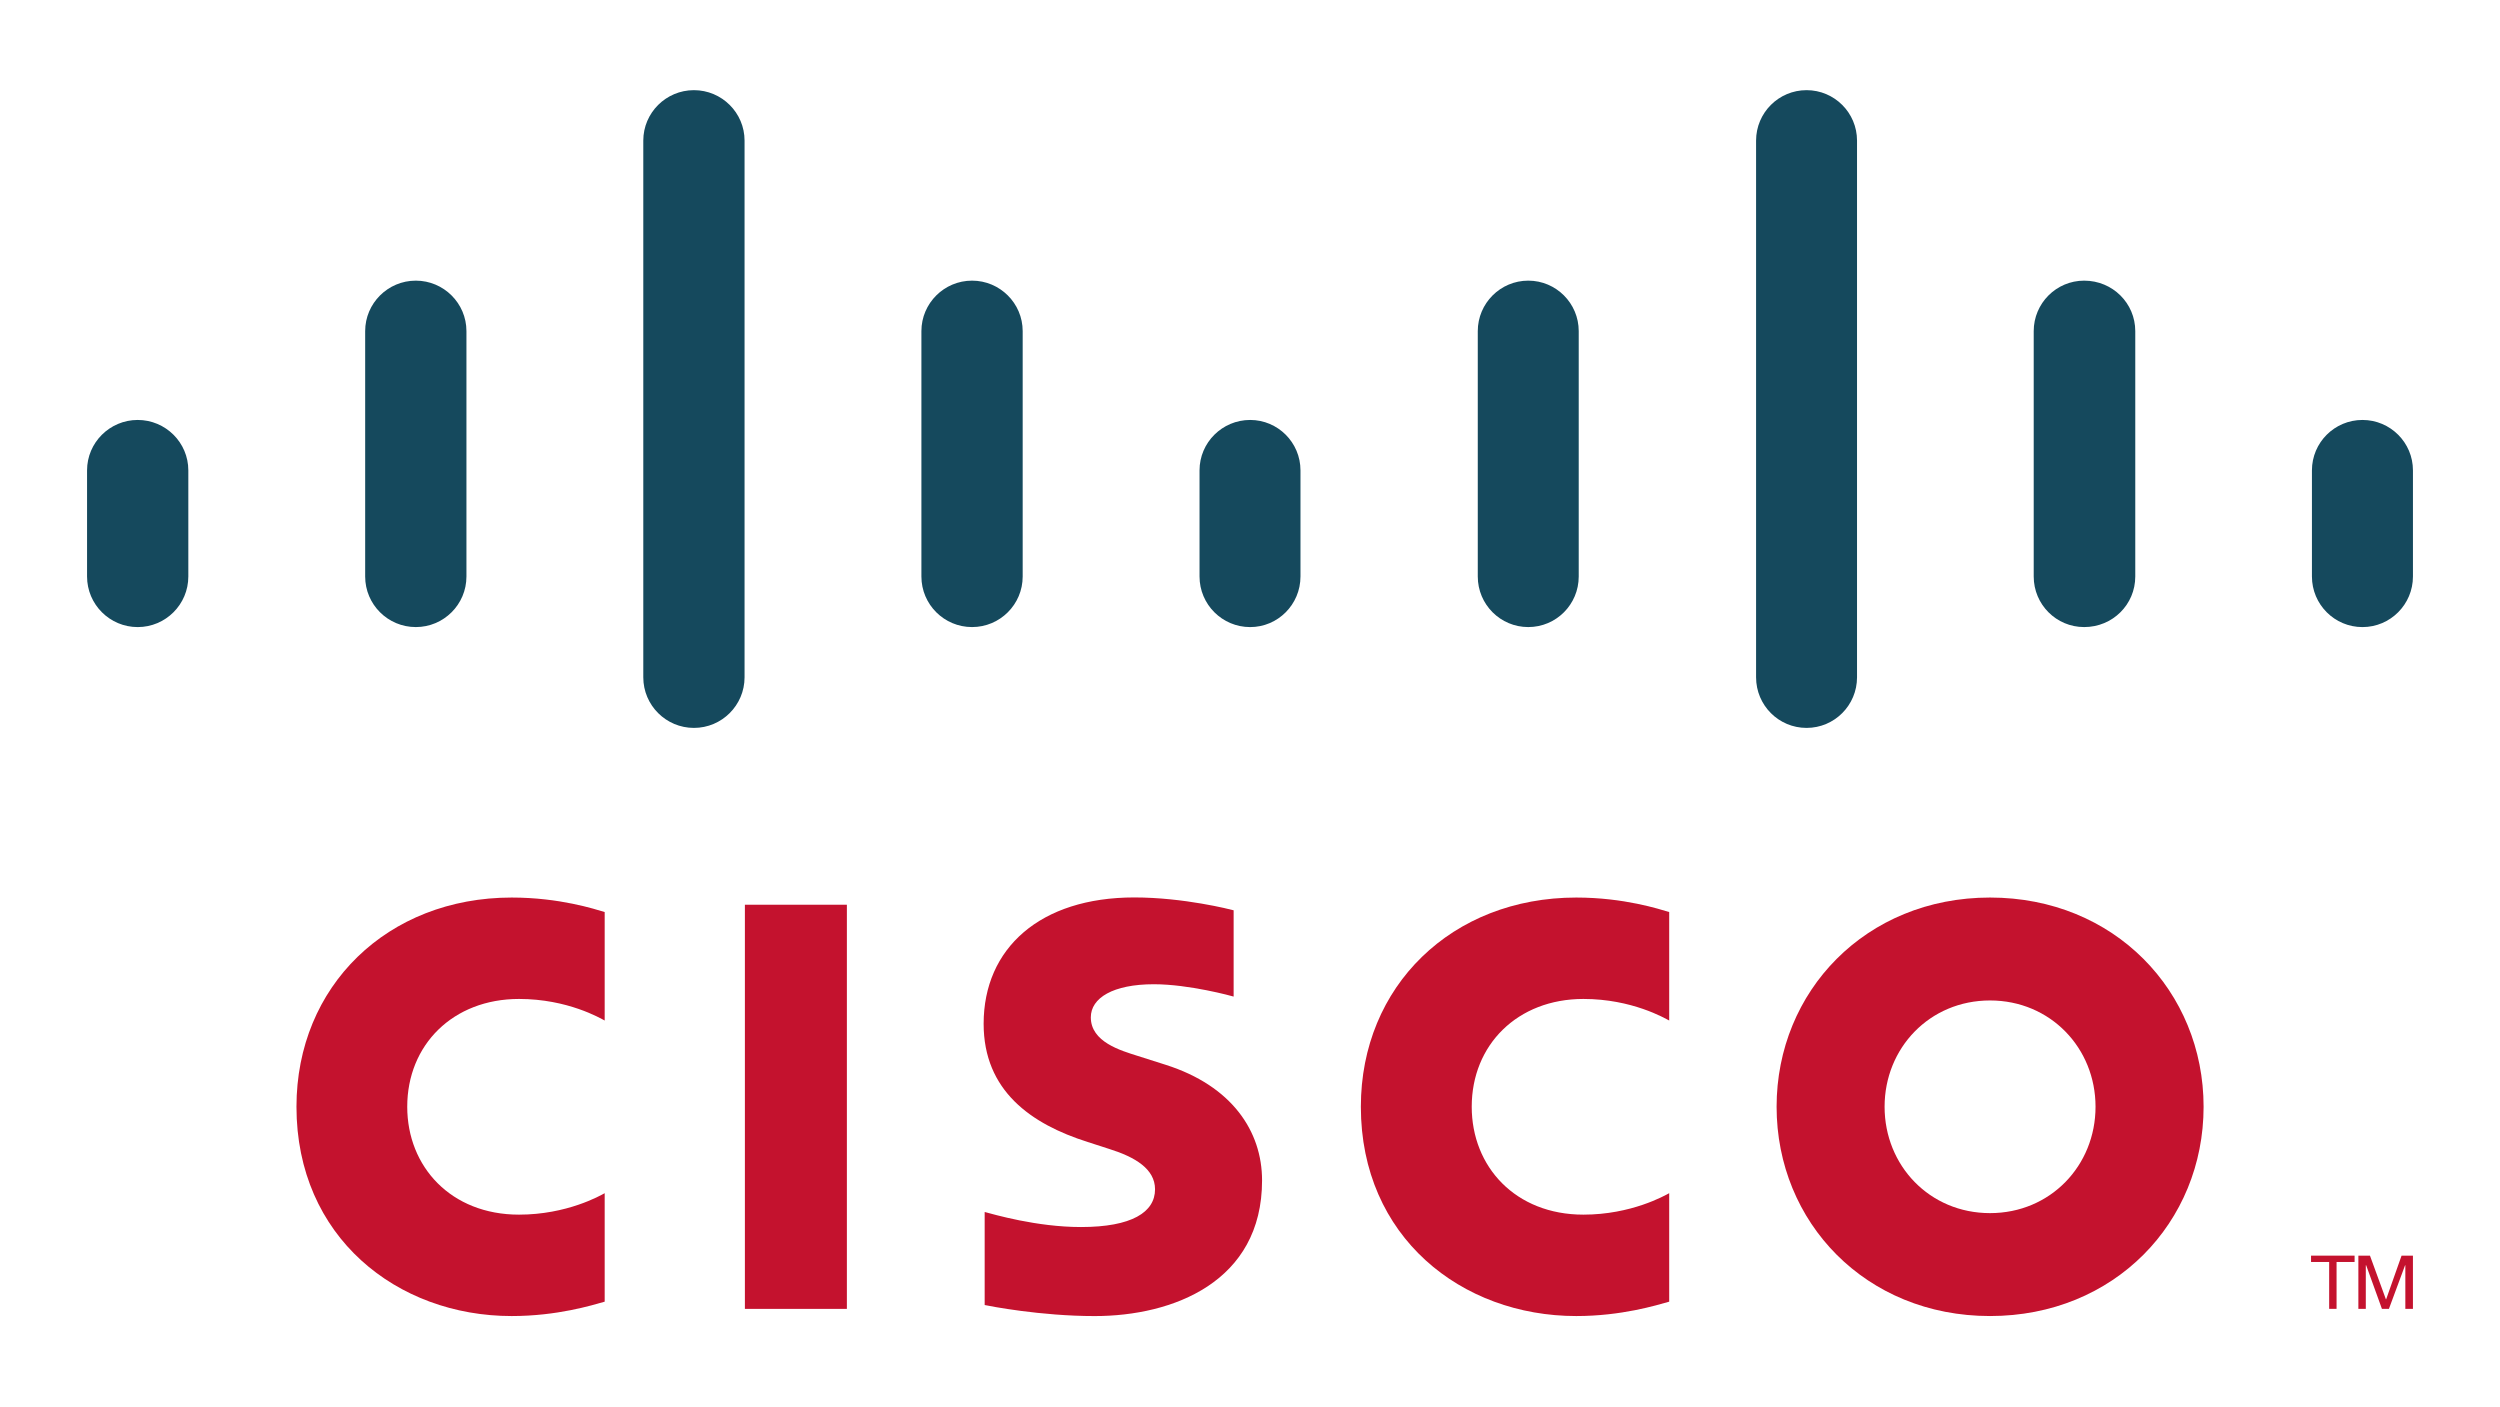
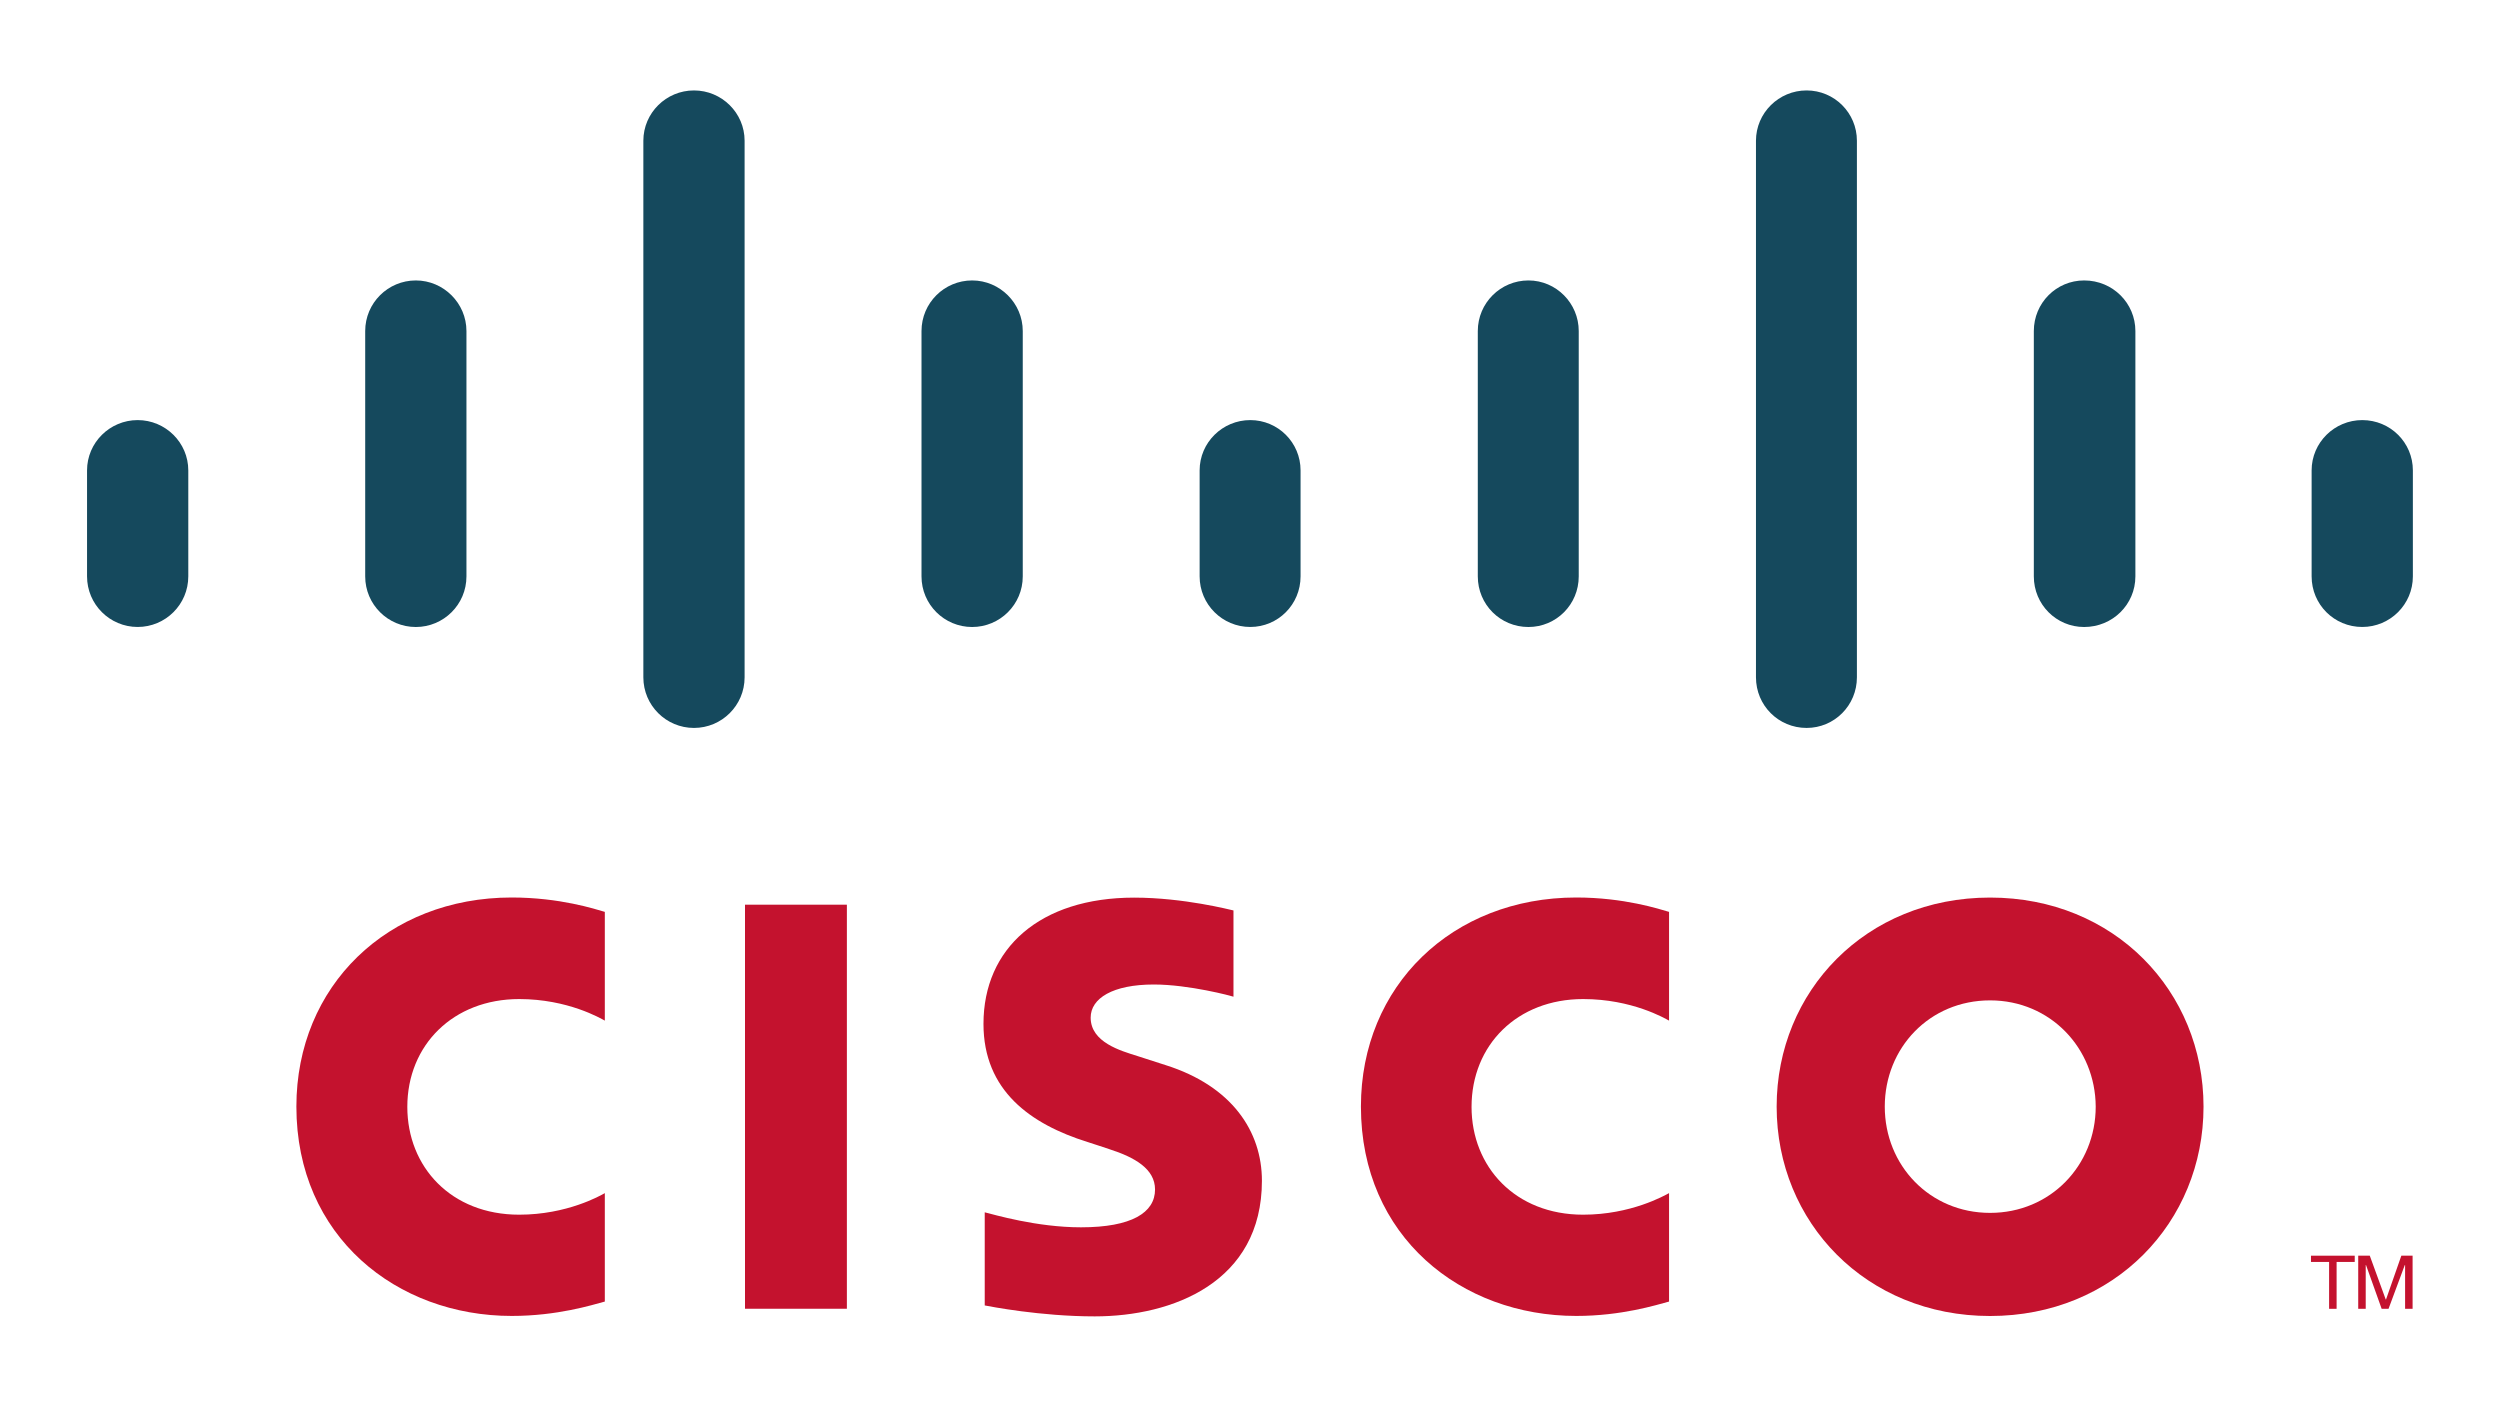
- <svg xmlns="http://www.w3.org/2000/svg" version="1.1" width="800" height="450" id="svg3358">
-   <defs id="defs3360">
-     <clipPath id="clipPath274">
-       <path d="m 84.461,713.596 77.163,0 0,43.961 -77.163,0 0,-43.961 z" id="path276" />
-     </clipPath>
-   </defs>
-   <g transform="translate(0,-602.3622)" id="layer1">
-     <path d="m 271,1021.205 -32.635,0 0,-129.33 32.635,0 0,129.33 z" id="path268" style="fill:#c4122e;fill-opacity:1;fill-rule:nonzero;stroke:none" />
-     <g transform="matrix(10.33728,0,0,-10.33728,-861.3451,8446.202)" id="g270">
-       <g clip-path="url(#clipPath274)" id="g272">
-         <g transform="translate(134.9958,727.2001)" id="g278">
-           <path d="m 0,0 c -0.129,0.066 -1.146,0.668 -2.656,0.668 -2.041,0 -3.457,-1.421 -3.457,-3.337 0,-1.859 1.355,-3.34 3.457,-3.34 1.484,0 2.517,0.589 2.656,0.664 l 0,-3.358 c -0.396,-0.111 -1.475,-0.445 -2.877,-0.445 -3.551,0 -6.668,2.448 -6.668,6.479 0,3.736 2.82,6.476 6.668,6.476 1.48,0 2.578,-0.361 2.877,-0.449 L 0,0 z" id="path280" style="fill:#c4122e;fill-opacity:1;fill-rule:nonzero;stroke:none" />
-         </g>
-         <g transform="translate(102.0426,727.2001)" id="g282">
-           <path d="m 0,0 c -0.127,0.066 -1.142,0.668 -2.652,0.668 -2.045,0 -3.46,-1.421 -3.46,-3.337 0,-1.859 1.356,-3.34 3.46,-3.34 1.484,0 2.516,0.589 2.652,0.664 l 0,-3.358 c -0.392,-0.111 -1.469,-0.445 -2.879,-0.445 -3.549,0 -6.662,2.448 -6.662,6.479 0,3.736 2.82,6.476 6.662,6.476 1.486,0 2.582,-0.361 2.879,-0.449 L 0,0 z" id="path284" style="fill:#c4122e;fill-opacity:1;fill-rule:nonzero;stroke:none" />
-         </g>
-         <g transform="translate(144.9274,727.8212)" id="g286">
-           <path d="m 0,0 c -1.873,0 -3.264,-1.474 -3.264,-3.29 0,-1.82 1.391,-3.293 3.264,-3.293 1.871,0 3.266,1.473 3.266,3.293 C 3.266,-1.474 1.871,0 0,0 m 6.611,-3.29 c 0,-3.579 -2.763,-6.479 -6.611,-6.479 -3.848,0 -6.607,2.9 -6.607,6.479 0,3.573 2.759,6.476 6.607,6.476 3.848,0 6.611,-2.903 6.611,-6.476" id="path288" style="fill:#c4122e;fill-opacity:1;fill-rule:nonzero;stroke:none" />
-         </g>
-         <g transform="translate(121.5124,727.9413)" id="g290">
-           <path d="m 0,0 c -0.047,0.015 -1.376,0.382 -2.468,0.382 -1.265,0 -1.953,-0.424 -1.953,-1.025 0,-0.762 0.928,-1.028 1.447,-1.192 l 0.871,-0.277 c 2.049,-0.652 2.983,-2.055 2.983,-3.579 0,-3.143 -2.764,-4.199 -5.18,-4.199 -1.679,0 -3.252,0.309 -3.407,0.342 l 0,2.879 c 0.278,-0.07 1.602,-0.465 2.981,-0.465 1.571,0 2.293,0.459 2.293,1.168 0,0.634 -0.625,1 -1.408,1.246 -0.191,0.064 -0.478,0.154 -0.674,0.218 -1.758,0.556 -3.224,1.589 -3.224,3.66 0,2.34 1.752,3.911 4.662,3.911 1.537,0 2.983,-0.373 3.077,-0.398 L 0,0 z" id="path292" style="fill:#c4122e;fill-opacity:1;fill-rule:nonzero;stroke:none" />
-         </g>
-         <g transform="translate(89.154,744.2304)" id="g294">
-           <path d="M 0,0 C 0,0.862 -0.704,1.561 -1.567,1.561 -2.43,1.561 -3.135,0.862 -3.135,0 l 0,-3.284 c 0,-0.867 0.705,-1.567 1.568,-1.567 0.863,0 1.567,0.7 1.567,1.567 L 0,0 z" id="path296" style="fill:#15495d;fill-opacity:1;fill-rule:nonzero;stroke:none" />
-         </g>
-         <g transform="translate(97.7633,748.5409)" id="g298">
-           <path d="M 0,0 C 0,0.862 -0.704,1.563 -1.567,1.563 -2.431,1.563 -3.135,0.862 -3.135,0 l 0,-7.595 c 0,-0.867 0.704,-1.566 1.568,-1.566 0.863,0 1.567,0.699 1.567,1.566 L 0,0 z" id="path300" style="fill:#15495d;fill-opacity:1;fill-rule:nonzero;stroke:none" />
-         </g>
-         <g transform="translate(106.3727,754.4384)" id="g302">
-           <path d="m 0,0 c 0,0.862 -0.704,1.562 -1.567,1.562 -0.864,0 -1.568,-0.7 -1.568,-1.562 l 0,-16.613 c 0,-0.867 0.704,-1.567 1.568,-1.567 0.863,0 1.567,0.7 1.567,1.567 L 0,0 z" id="path304" style="fill:#15495d;fill-opacity:1;fill-rule:nonzero;stroke:none" />
-         </g>
-         <g transform="translate(114.9821,748.5409)" id="g306">
-           <path d="M 0,0 C 0,0.862 -0.704,1.563 -1.567,1.563 -2.431,1.563 -3.135,0.862 -3.135,0 l 0,-7.595 c 0,-0.867 0.704,-1.566 1.568,-1.566 0.863,0 1.567,0.699 1.567,1.566 L 0,0 z" id="path308" style="fill:#15495d;fill-opacity:1;fill-rule:nonzero;stroke:none" />
-         </g>
-         <g transform="translate(123.5817,744.2304)" id="g310">
-           <path d="M 0,0 C 0,0.862 -0.699,1.561 -1.558,1.561 -2.421,1.561 -3.125,0.862 -3.125,0 l 0,-3.284 c 0,-0.867 0.704,-1.567 1.567,-1.567 0.859,0 1.558,0.7 1.558,1.567 L 0,0 z" id="path312" style="fill:#15495d;fill-opacity:1;fill-rule:nonzero;stroke:none" />
-         </g>
-         <g transform="translate(132.195,748.5409)" id="g314">
-           <path d="M 0,0 C 0,0.862 -0.699,1.563 -1.562,1.563 -2.424,1.563 -3.125,0.862 -3.125,0 l 0,-7.595 c 0,-0.867 0.701,-1.566 1.563,-1.566 0.863,0 1.562,0.699 1.562,1.566 L 0,0 z" id="path316" style="fill:#15495d;fill-opacity:1;fill-rule:nonzero;stroke:none" />
-         </g>
-         <g transform="translate(140.8102,754.4384)" id="g318">
-           <path d="m 0,0 c 0,0.862 -0.699,1.562 -1.562,1.562 -0.864,0 -1.563,-0.7 -1.563,-1.562 l 0,-16.613 c 0,-0.867 0.699,-1.567 1.563,-1.567 0.863,0 1.562,0.7 1.562,1.567 L 0,0 z" id="path320" style="fill:#15495d;fill-opacity:1;fill-rule:nonzero;stroke:none" />
-         </g>
-         <g transform="translate(149.4235,748.5409)" id="g322">
-           <path d="M 0,0 C 0,0.862 -0.699,1.563 -1.582,1.563 -2.445,1.563 -3.144,0.862 -3.144,0 l 0,-7.595 c 0,-0.867 0.699,-1.566 1.562,-1.566 0.883,0 1.582,0.699 1.582,1.566 L 0,0 z" id="path324" style="fill:#15495d;fill-opacity:1;fill-rule:nonzero;stroke:none" />
-         </g>
-         <g transform="translate(158.0192,744.2304)" id="g326">
-           <path d="M 0,0 C 0,0.862 -0.701,1.561 -1.563,1.561 -2.426,1.561 -3.127,0.862 -3.127,0 l 0,-3.284 c 0,-0.867 0.701,-1.567 1.564,-1.567 0.862,0 1.563,0.7 1.563,1.567 L 0,0 z" id="path328" style="fill:#15495d;fill-opacity:1;fill-rule:nonzero;stroke:none" />
-         </g>
-         <g transform="translate(156.2126,719.9218)" id="g330">
-           <path d="m 0,0 0,-0.196 -0.558,0 0,-1.451 -0.229,0 0,1.451 -0.561,0 0,0.196 L 0,0 z" id="path332" style="fill:#c4122e;fill-opacity:1;fill-rule:nonzero;stroke:none" />
-         </g>
-         <g transform="translate(156.3297,719.9218)" id="g334">
-           <path d="m 0,0 0.359,0 0.493,-1.351 0.008,0 0.477,1.351 0.352,0 0,-1.647 -0.235,0 0,1.35 -0.008,0 -0.5,-1.35 -0.217,0 -0.488,1.35 -0.011,0 0,-1.35 -0.23,0 L 0,0 z" id="path336" style="fill:#c4122e;fill-opacity:1;fill-rule:nonzero;stroke:none" />
-         </g>
-       </g>
+ <svg xmlns="http://www.w3.org/2000/svg" version="1.1" id="svg3358" x="0px" y="0px" viewBox="0 0 800 450" style="enable-background:new 0 0 800 450;" xml:space="preserve">
+   <style type="text/css">
+ 	.st0{fill:#C4122E;}
+ 	.st1{fill:#15495D;}
+ </style>
+   <path id="path268" class="st0" d="M271,418.8h-32.6V289.5H271V418.8z" />
+   <g id="g272">
+     <g id="g278" transform="translate(134.9958,727.2001)">
+       <path id="path280" class="st0" d="M399.1-400.6c-1.3-0.7-11.8-6.9-27.5-6.9c-21.1,0-35.7,14.7-35.7,34.5c0,19.2,14,34.5,35.7,34.5    c15.3,0,26-6.1,27.5-6.9v34.7c-4.1,1.1-15.2,4.6-29.7,4.6c-36.7,0-68.9-25.3-68.9-67c0-38.6,29.2-66.9,68.9-66.9    c15.3,0,26.6,3.7,29.7,4.6V-400.6z" />
+     </g>
+     <g id="g282" transform="translate(102.0426,727.2001)">
+       <path id="path284" class="st0" d="M91.5-400.6c-1.3-0.7-11.8-6.9-27.4-6.9c-21.1,0-35.8,14.7-35.8,34.5c0,19.2,14,34.5,35.8,34.5    c15.3,0,26-6.1,27.4-6.9v34.7c-4.1,1.1-15.2,4.6-29.8,4.6c-36.7,0-68.9-25.3-68.9-67c0-38.6,29.2-66.9,68.9-66.9    c15.4,0,26.7,3.7,29.8,4.6V-400.6z" />
+     </g>
+     <g id="g286" transform="translate(144.9274,727.8212)">
+       <path id="path288" class="st0" d="M491.9-407.7c-19.4,0-33.7,15.2-33.7,34c0,18.8,14.4,34,33.7,34c19.3,0,33.8-15.2,33.8-34    C525.6-392.4,511.2-407.7,491.9-407.7 M560.2-373.7c0,37-28.6,67-68.3,67s-68.3-30-68.3-67c0-36.9,28.5-66.9,68.3-66.9    S560.2-410.6,560.2-373.7" />
+     </g>
+     <g id="g290" transform="translate(121.5124,727.9413)">
+       <path id="path292" class="st0" d="M273.2-409c-0.5-0.2-14.2-3.9-25.5-3.9c-13.1,0-20.2,4.4-20.2,10.6c0,7.9,9.6,10.6,15,12.3    l9,2.9c21.2,6.7,30.8,21.2,30.8,37c0,32.5-28.6,43.4-53.5,43.4c-17.4,0-33.6-3.2-35.2-3.5v-29.8c2.9,0.7,16.6,4.8,30.8,4.8    c16.2,0,23.7-4.7,23.7-12.1c0-6.6-6.5-10.3-14.6-12.9c-2-0.7-4.9-1.6-7-2.3c-18.2-5.7-33.3-16.4-33.3-37.8    c0-24.2,18.1-40.4,48.2-40.4c15.9,0,30.8,3.9,31.8,4.1V-409z" />
+     </g>
+     <g id="g294" transform="translate(89.154,744.2304)">
+       <path id="path296" class="st1" d="M-28.9-593.7c0-8.9-7.3-16.1-16.2-16.1s-16.2,7.2-16.2,16.1v33.9c0,9,7.3,16.2,16.2,16.2    s16.2-7.2,16.2-16.2V-593.7z" />
+     </g>
+     <g id="g298" transform="translate(97.7633,748.5409)">
+       <path id="path300" class="st1" d="M51.5-642.6c0-8.9-7.3-16.2-16.2-16.2c-8.9,0-16.2,7.2-16.2,16.2v78.5c0,9,7.3,16.2,16.2,16.2    c8.9,0,16.2-7.2,16.2-16.2V-642.6z" />
+     </g>
+     <g id="g302" transform="translate(106.3727,754.4384)">
+       <path id="path304" class="st1" d="M131.9-709.4c0-8.9-7.3-16.1-16.2-16.1c-8.9,0-16.2,7.2-16.2,16.1v171.7c0,9,7.3,16.2,16.2,16.2    c8.9,0,16.2-7.2,16.2-16.2V-709.4z" />
+     </g>
+     <g id="g306" transform="translate(114.9821,748.5409)">
+       <path id="path308" class="st1" d="M212.3-642.6c0-8.9-7.3-16.2-16.2-16.2c-8.9,0-16.2,7.2-16.2,16.2v78.5c0,9,7.3,16.2,16.2,16.2    c8.9,0,16.2-7.2,16.2-16.2V-642.6z" />
+     </g>
+     <g id="g310" transform="translate(123.5817,744.2304)">
+       <path id="path312" class="st1" d="M292.6-593.7c0-8.9-7.2-16.1-16.1-16.1c-8.9,0-16.2,7.2-16.2,16.1v33.9c0,9,7.3,16.2,16.2,16.2    c8.9,0,16.1-7.2,16.1-16.2V-593.7z" />
+     </g>
+     <g id="g314" transform="translate(132.195,748.5409)">
+       <path id="path316" class="st1" d="M373-642.6c0-8.9-7.2-16.2-16.1-16.2c-8.9,0-16.2,7.2-16.2,16.2v78.5c0,9,7.2,16.2,16.2,16.2    c8.9,0,16.1-7.2,16.1-16.2V-642.6z" />
+     </g>
+     <g id="g318" transform="translate(140.8102,754.4384)">
+       <path id="path320" class="st1" d="M453.4-709.4c0-8.9-7.2-16.1-16.1-16.1c-8.9,0-16.2,7.2-16.2,16.1v171.7c0,9,7.2,16.2,16.2,16.2    c8.9,0,16.1-7.2,16.1-16.2V-709.4z" />
+     </g>
+     <g id="g322" transform="translate(149.4235,748.5409)">
+       <path id="path324" class="st1" d="M533.9-642.6c0-8.9-7.2-16.2-16.4-16.2c-8.9,0-16.1,7.2-16.1,16.2v78.5c0,9,7.2,16.2,16.1,16.2    c9.1,0,16.4-7.2,16.4-16.2V-642.6z" />
+     </g>
+     <g id="g326" transform="translate(158.0192,744.2304)">
+       <path id="path328" class="st1" d="M614.1-593.7c0-8.9-7.2-16.1-16.2-16.1c-8.9,0-16.2,7.2-16.2,16.1v33.9c0,9,7.2,16.2,16.2,16.2    c8.9,0,16.2-7.2,16.2-16.2V-593.7z" />
+     </g>
+     <g id="g330" transform="translate(156.2126,719.9218)">
+       <path id="path332" class="st0" d="M597.3-318.1v2h-5.8v15h-2.4v-15h-5.8v-2H597.3z" />
+     </g>
+     <g id="g334" transform="translate(156.3297,719.9218)">
+       <path id="path336" class="st0" d="M598.3-318.1h3.7l5.1,14h0.1l4.9-14h3.6v17h-2.4v-14h-0.1l-5.2,14h-2.2l-5-14h-0.1v14h-2.4    V-318.1z" />
    </g>
  </g>
</svg>
